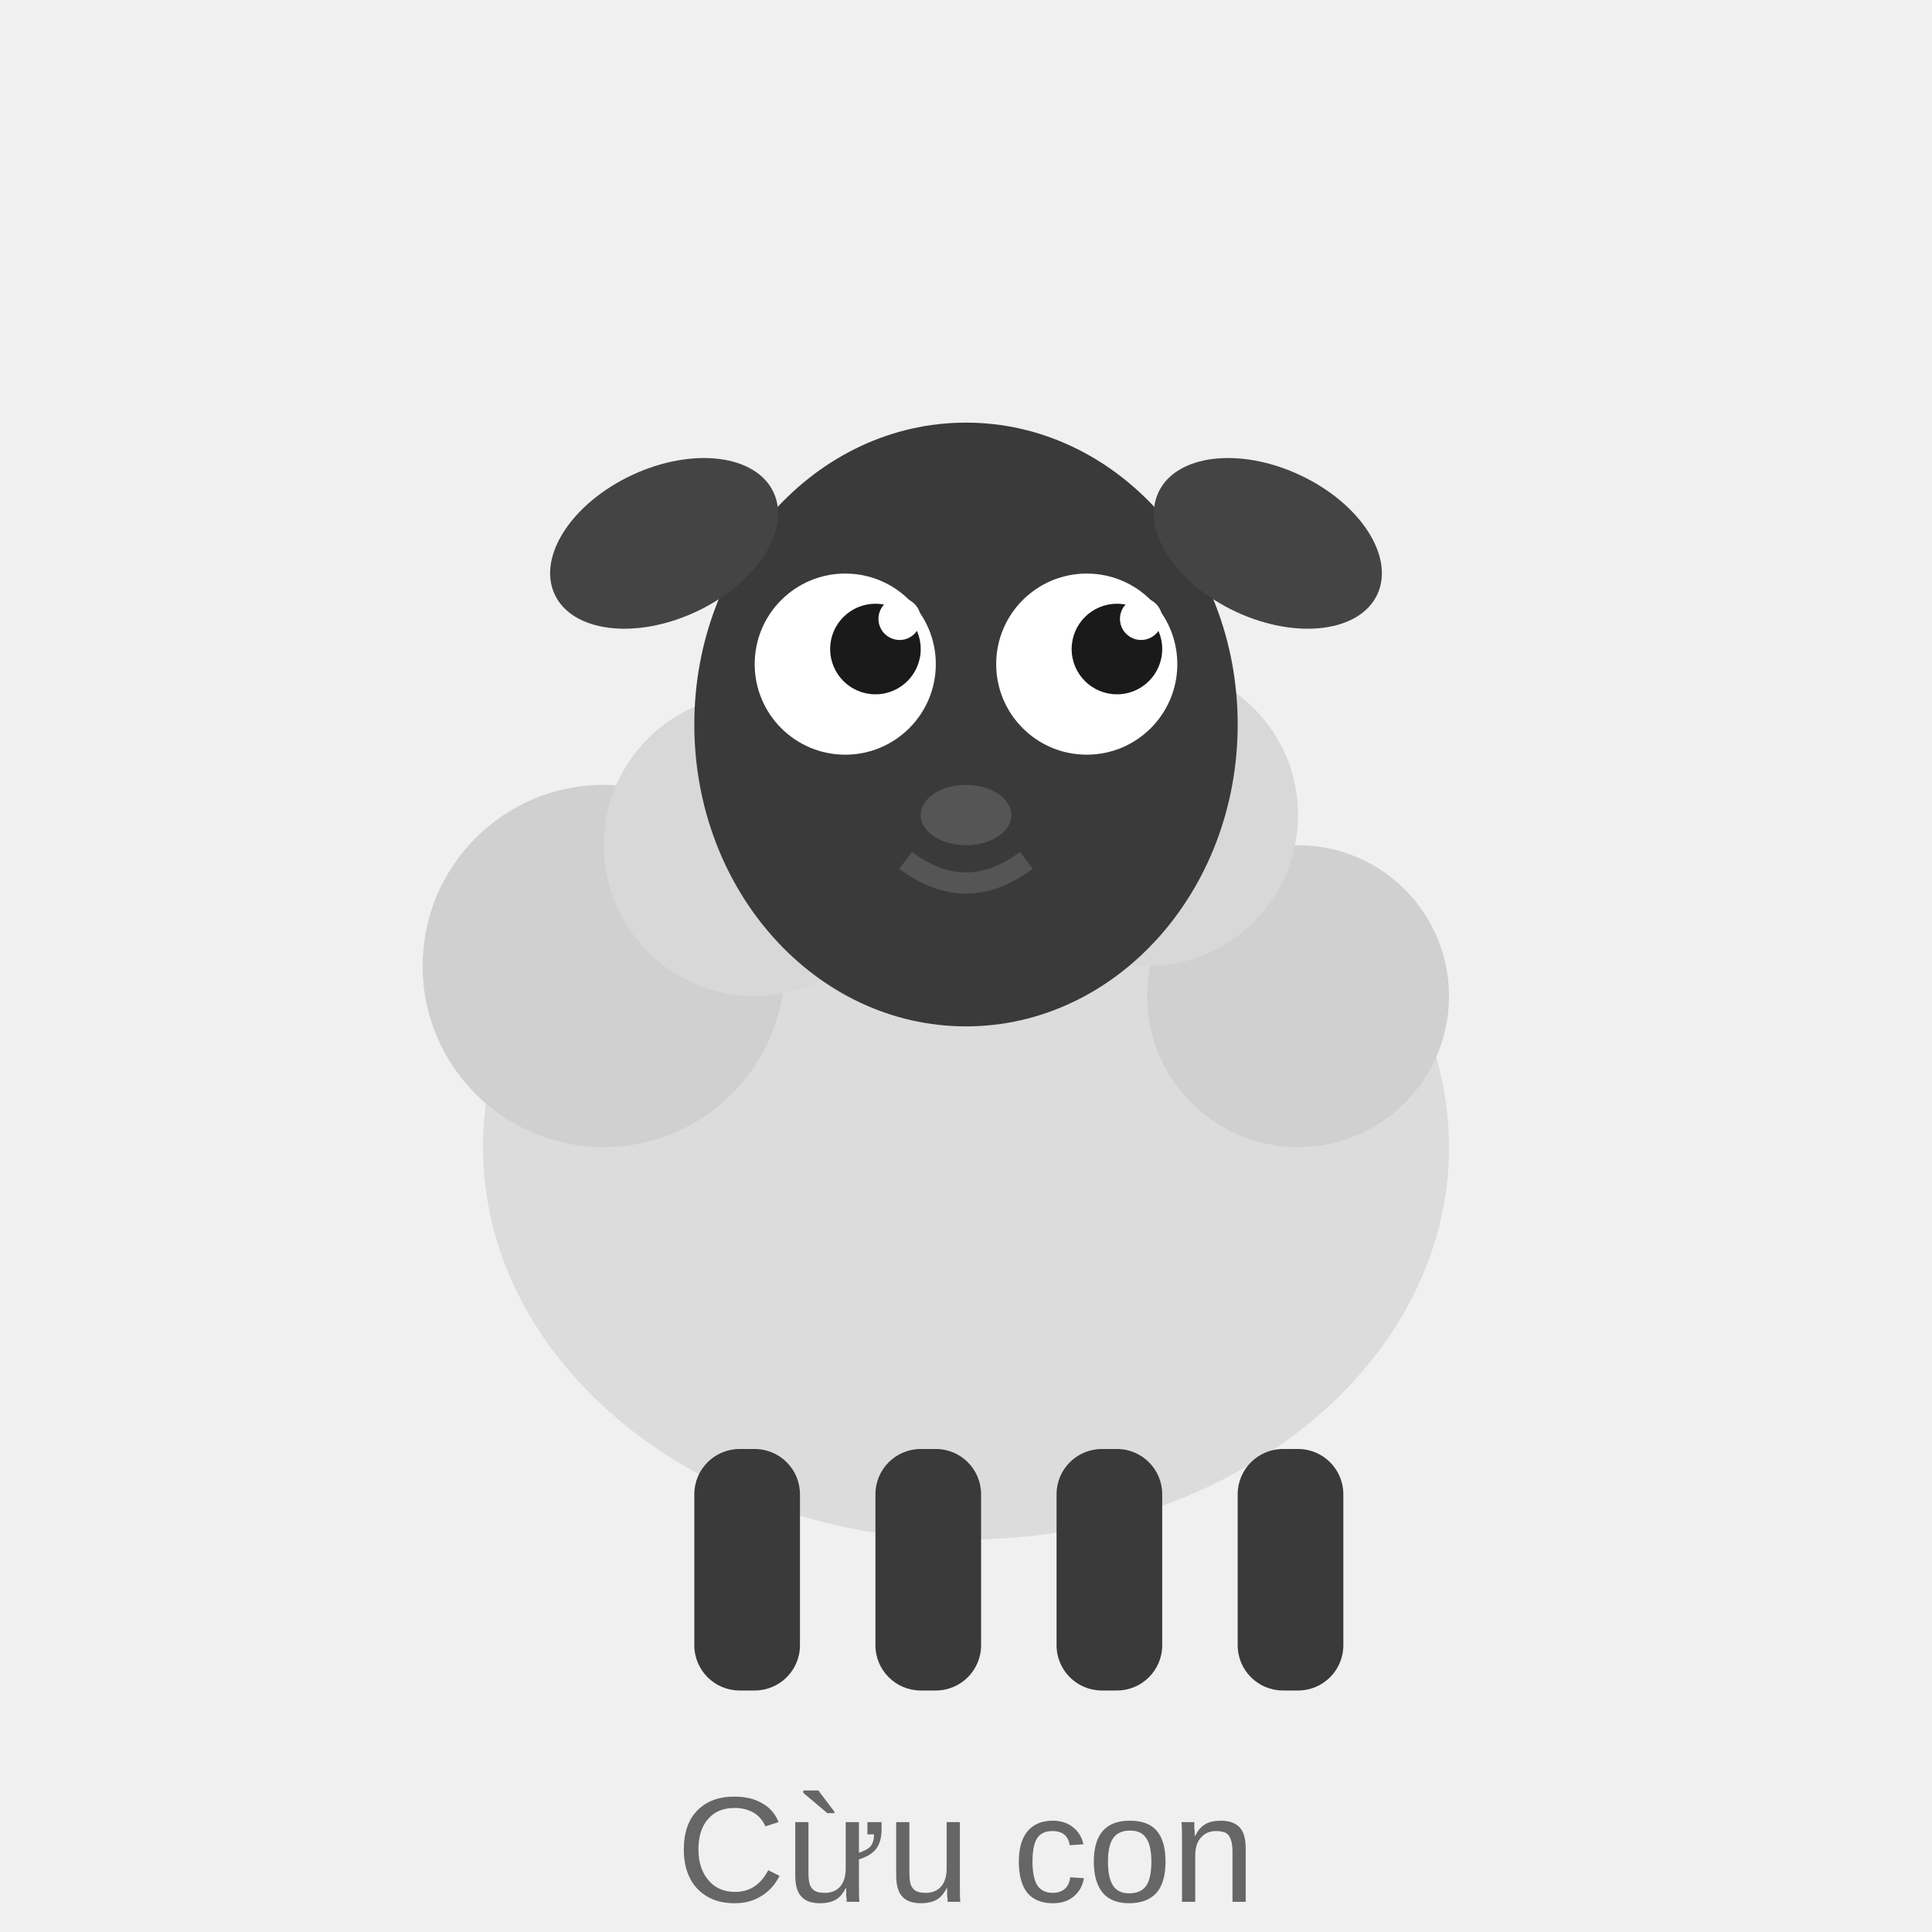
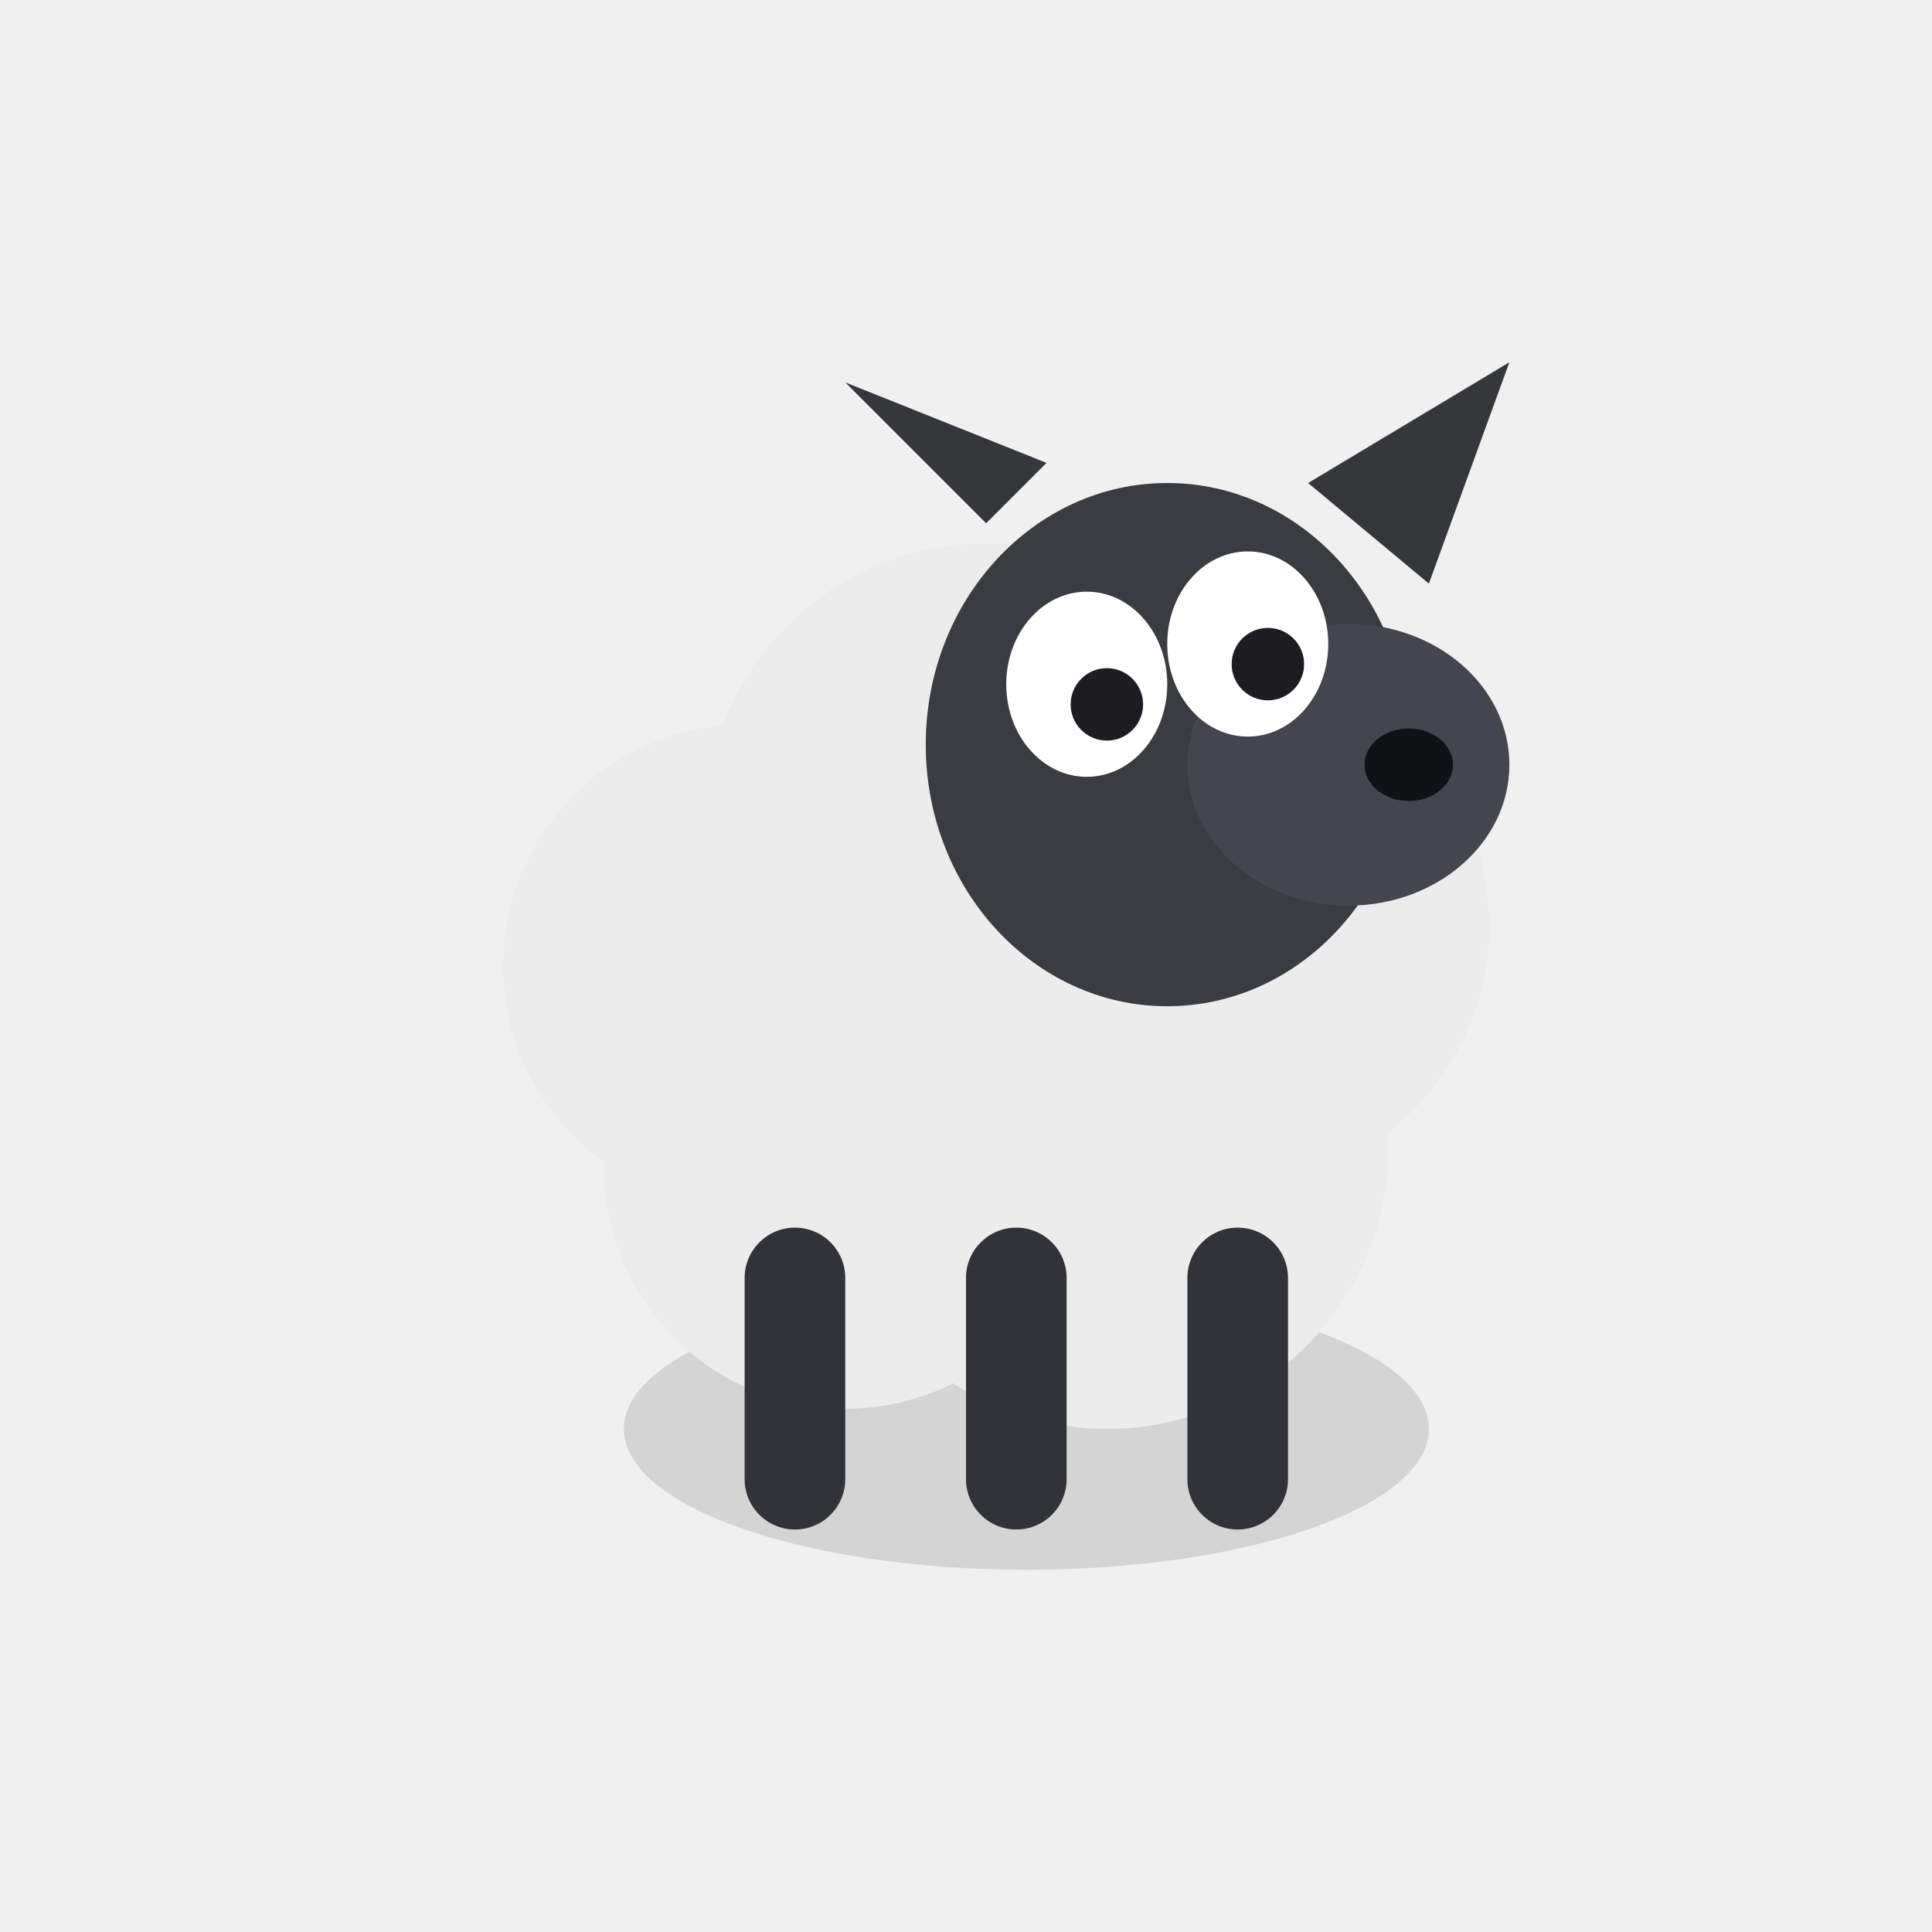
- <svg xmlns="http://www.w3.org/2000/svg" viewBox="0 0 64 64" width="64" height="64">
-   <ellipse cx="32" cy="38" rx="16" ry="13" fill="#dcdcdc" />
-   <circle cx="20" cy="32" r="6" fill="#d0d0d0" />
-   <circle cx="32" cy="28" r="6" fill="#d4d4d4" />
-   <circle cx="43" cy="33" r="5" fill="#d0d0d0" />
-   <circle cx="25" cy="28" r="5" fill="#d8d8d8" />
-   <circle cx="38" cy="27" r="5" fill="#d8d8d8" />
-   <ellipse cx="32" cy="24" rx="9" ry="10" fill="#3a3a3a" />
-   <circle cx="28" cy="22" r="3" fill="white" />
-   <circle cx="36" cy="22" r="3" fill="white" />
-   <circle cx="29" cy="21.5" r="1.5" fill="#1a1a1a" />
-   <circle cx="37" cy="21.5" r="1.5" fill="#1a1a1a" />
-   <circle cx="29.8" cy="20.5" r="0.7" fill="white" />
-   <circle cx="37.8" cy="20.5" r="0.7" fill="white" />
-   <ellipse cx="32" cy="27" rx="1.5" ry="1" fill="#555" />
-   <path d="M30 28.5 Q32 30 34 28.5" stroke="#555" stroke-width="0.7" fill="none" />
-   <ellipse cx="22" cy="18" rx="4" ry="2.5" fill="#444" transform="rotate(-25 22 18)" />
-   <ellipse cx="42" cy="18" rx="4" ry="2.5" fill="#444" transform="rotate(25 42 18)" />
-   <rect x="23" y="48" width="3.5" height="8" rx="1.5" fill="#3a3a3a" />
-   <rect x="29" y="48" width="3.5" height="8" rx="1.5" fill="#3a3a3a" />
-   <rect x="35" y="48" width="3.5" height="8" rx="1.5" fill="#3a3a3a" />
-   <rect x="41" y="48" width="3.5" height="8" rx="1.5" fill="#3a3a3a" />
-   <text x="32" y="63" text-anchor="middle" font-family="Arial, sans-serif" font-size="5" fill="#666">Cừu con</text>
+ <svg xmlns="http://www.w3.org/2000/svg" viewBox="0 0 96 96">
+   <g>
+     <ellipse cx="51" cy="71" rx="20" ry="7" fill="#000" opacity=".12" />
+     <g fill="#ececec">
+       <circle cx="37" cy="48" r="12" />
+       <circle cx="49" cy="41" r="14" />
+       <circle cx="61" cy="46" r="13" />
+       <circle cx="55" cy="57" r="14" />
+       <circle cx="42" cy="58" r="12" />
+     </g>
+     <ellipse cx="58" cy="37" rx="12" ry="13" fill="#3b3c41" />
+     <ellipse cx="67" cy="38" rx="8" ry="7" fill="#45464d" />
+     <ellipse cx="70" cy="38" rx="2.2" ry="1.8" fill="#111216" />
+     <ellipse cx="54" cy="34" rx="4" ry="4.6" fill="#fff" />
+     <ellipse cx="62" cy="32" rx="4" ry="4.6" fill="#fff" />
+     <circle cx="55" cy="35" r="1.8" fill="#1d1d21" />
+     <circle cx="63" cy="33" r="1.8" fill="#1d1d21" />
+     <path d="M49 26l-7-7 10 4z" fill="#36373b" />
+     <path d="M65 24l10-6-4 11z" fill="#36373b" />
+     <rect x="37" y="61" width="5" height="15" rx="2.5" fill="#323338" />
+     <rect x="48" y="61" width="5" height="15" rx="2.5" fill="#323338" />
+     <rect x="59" y="61" width="5" height="15" rx="2.5" fill="#323338" />
+   </g>
</svg>
